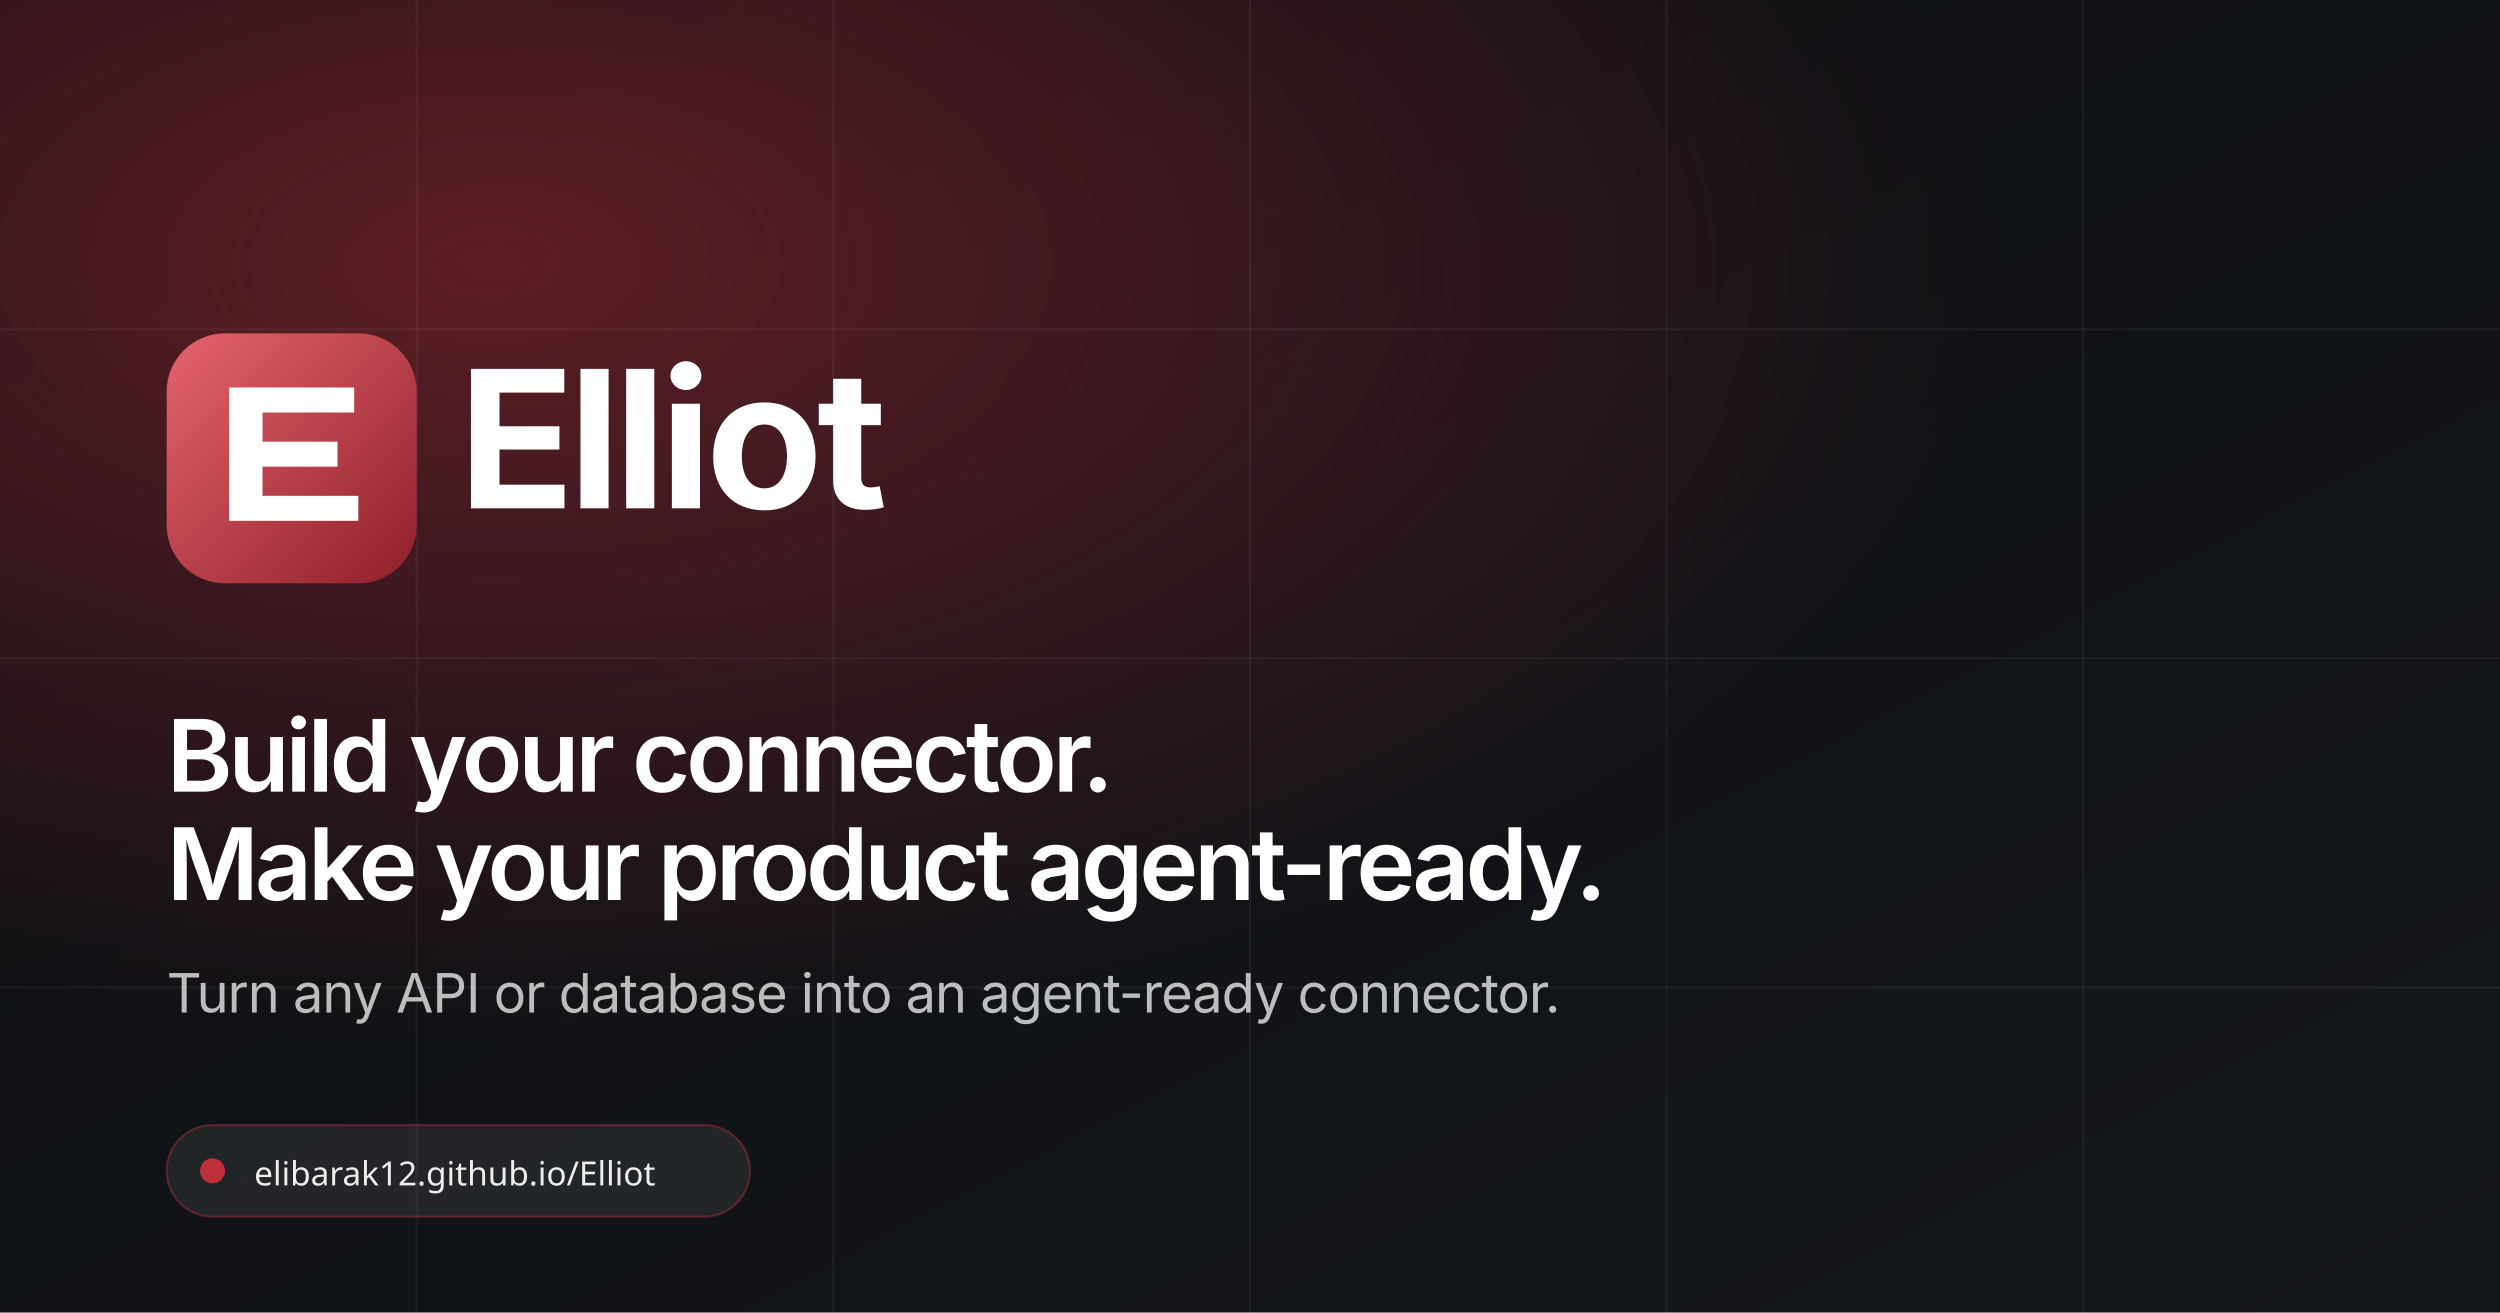
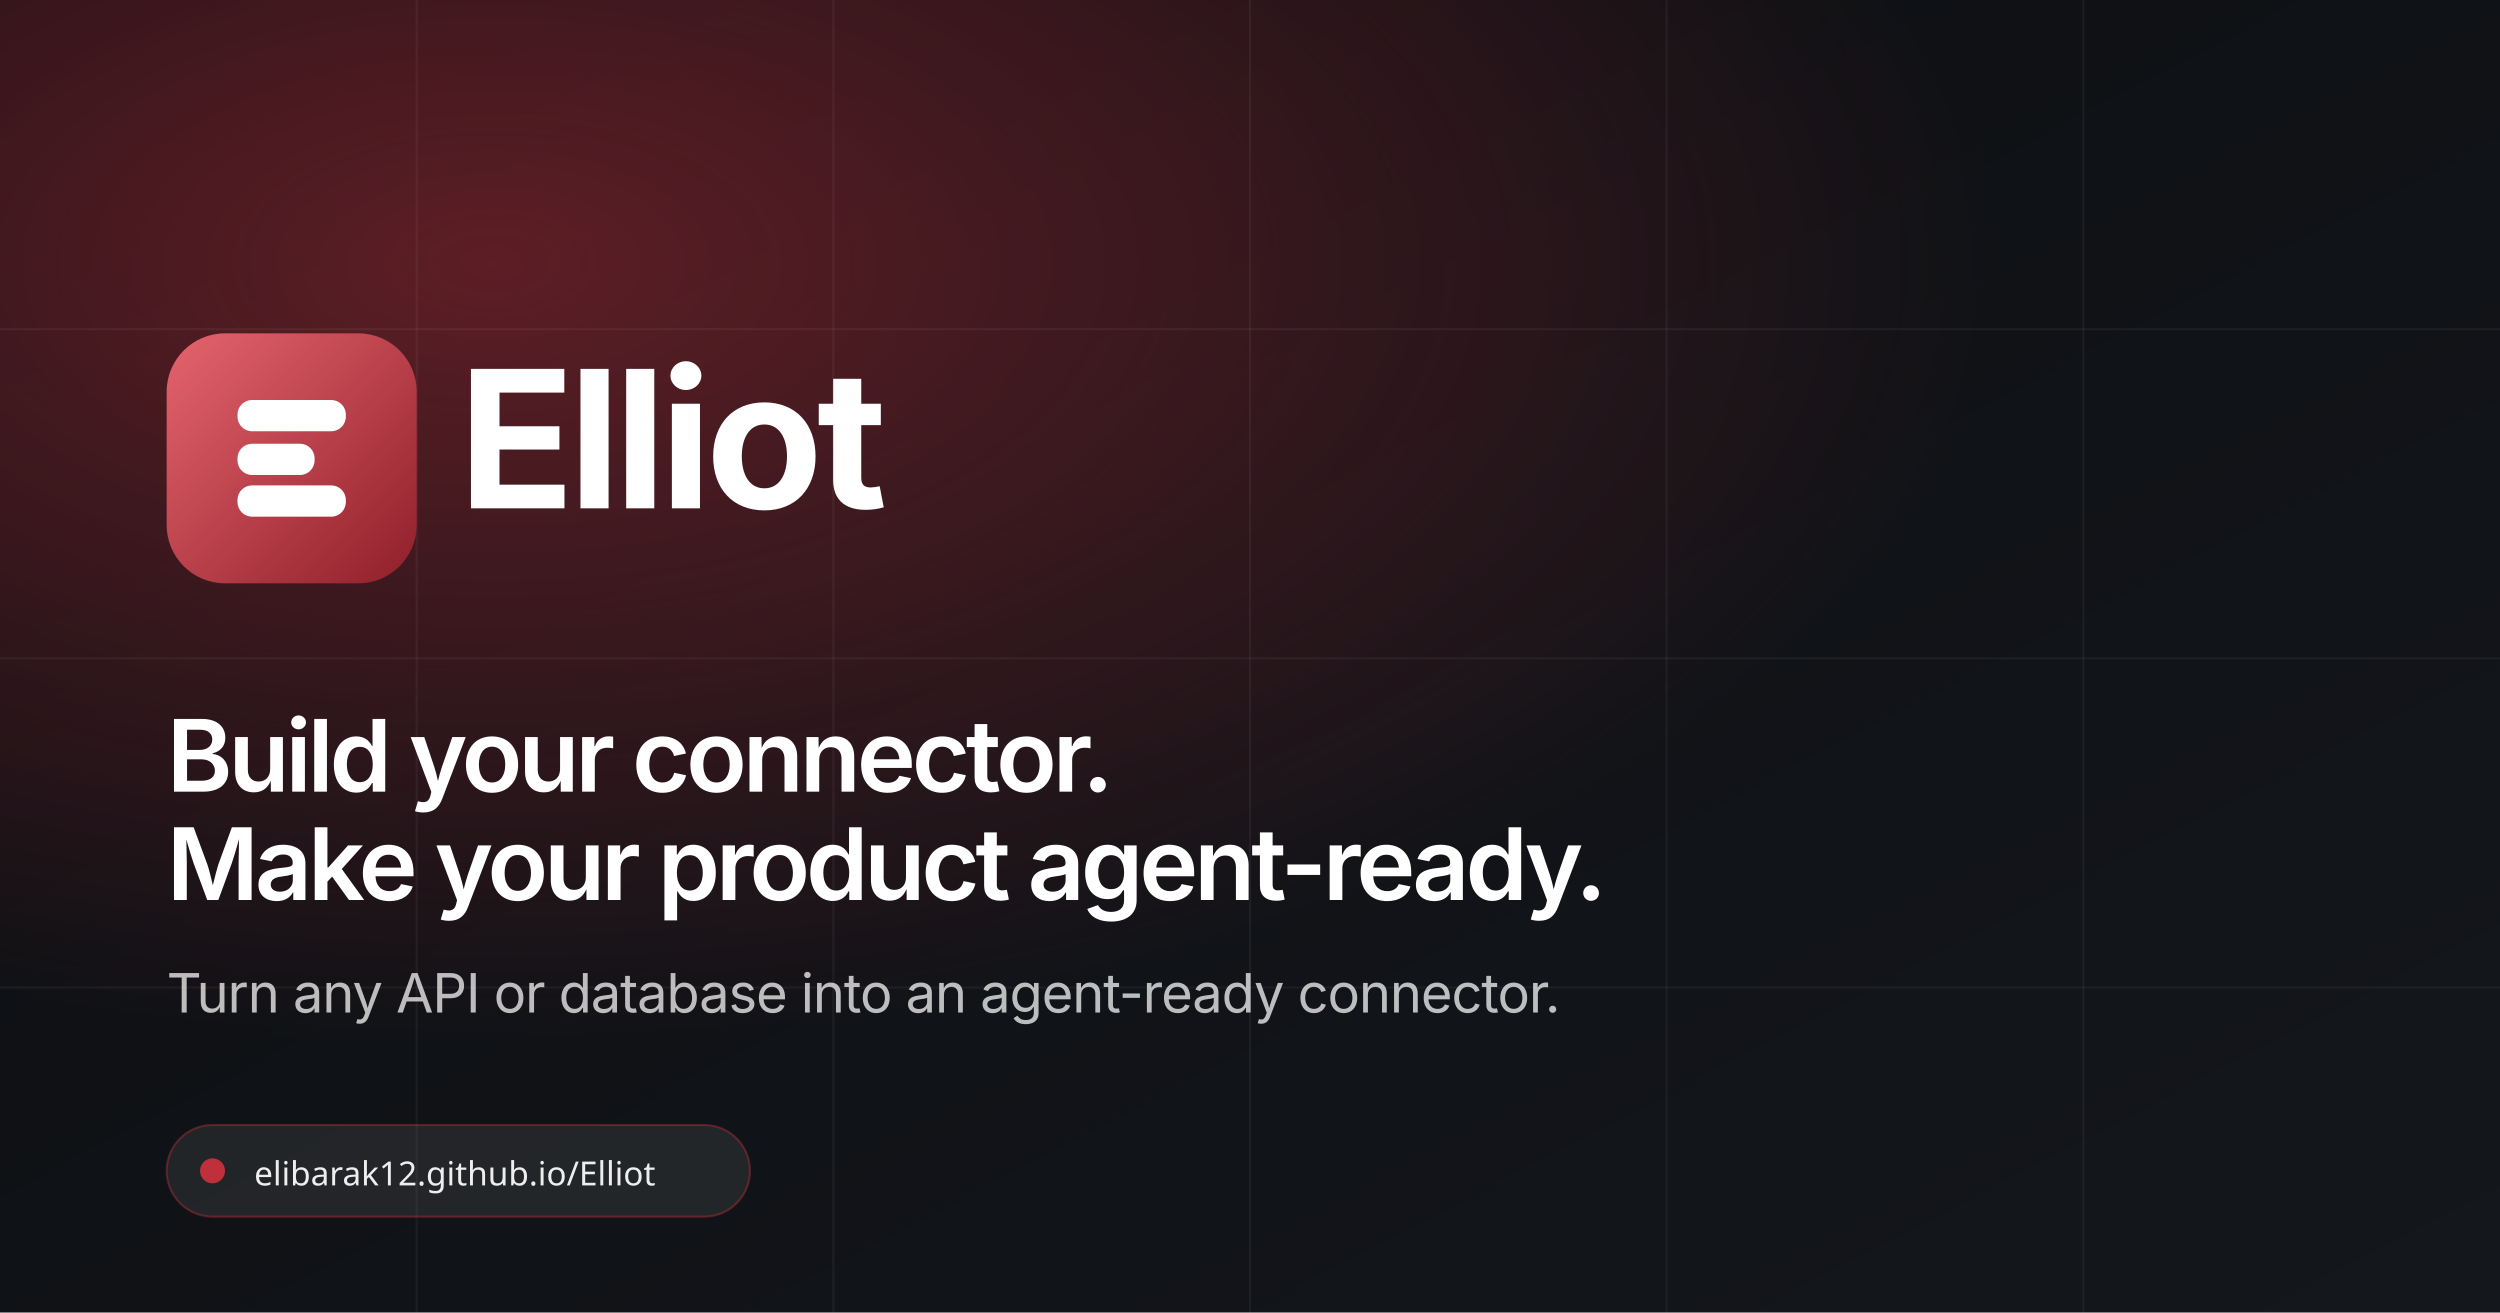
<svg xmlns="http://www.w3.org/2000/svg" viewBox="0 0 1200 630" role="img" aria-label="Elliot — AX platform">
  <defs>
    <linearGradient id="bg" x1="0" y1="0" x2="1" y2="1">
      <stop offset="0%" stop-color="#0b0d10" />
      <stop offset="100%" stop-color="#14171c" />
    </linearGradient>
    <linearGradient id="brand" x1="0" y1="0" x2="1" y2="1">
      <stop offset="0%" stop-color="#e5646e" />
      <stop offset="100%" stop-color="#8f1f29" />
    </linearGradient>
    <radialGradient id="halo" cx="20%" cy="20%" r="60%">
      <stop offset="0%" stop-color="#c0303c" stop-opacity="0.45" />
      <stop offset="100%" stop-color="#c0303c" stop-opacity="0" />
    </radialGradient>
  </defs>
  <rect width="1200" height="630" fill="url(#bg)" />
  <rect width="1200" height="630" fill="url(#halo)" />
  <g stroke="#ffffff" stroke-opacity="0.05" stroke-width="1">
    <path d="M0 158 H1200 M0 316 H1200 M0 474 H1200" />
    <path d="M200 0 V630 M400 0 V630 M600 0 V630 M800 0 V630 M1000 0 V630" />
  </g>
  <g transform="translate(80,160)">
    <rect x="0" y="0" width="120" height="120" rx="28" fill="url(#brand)" />
-     <path d="M30 26h60v12H46v14h36v12H46v14h46v12H30z" fill="#ffffff" />
+     <g fill="#ffffff">
+       <rect x="34" y="32" width="52" height="15" rx="7" />
+       <rect x="34" y="53" width="37" height="15" rx="7" />
+       <rect x="34" y="73" width="52" height="15" rx="7" />
+     </g>
  </g>
  <text x="220" y="244" font-family="-apple-system,BlinkMacSystemFont,'SF Pro Display',Inter,sans-serif" font-size="92" font-weight="700" fill="#ffffff" letter-spacing="-3">Elliot</text>
  <text x="80" y="380" font-family="-apple-system,BlinkMacSystemFont,'SF Pro Display',Inter,sans-serif" font-size="48" font-weight="600" fill="#ffffff" letter-spacing="-2">Build your connector.</text>
  <text x="80" y="432" font-family="-apple-system,BlinkMacSystemFont,'SF Pro Display',Inter,sans-serif" font-size="48" font-weight="600" fill="#ffffff" letter-spacing="-2">Make your product agent-ready.</text>
  <text x="80" y="486" font-family="-apple-system,BlinkMacSystemFont,'SF Pro Display',Inter,sans-serif" font-size="26" font-weight="400" fill="#ffffff" fill-opacity="0.72" letter-spacing="-0.5">
    Turn any API or database into an agent-ready connector.
  </text>
  <g transform="translate(80,540)">
    <rect x="0" y="0" width="280" height="44" rx="22" fill="#ffffff" fill-opacity="0.08" stroke="#c0303c" stroke-opacity="0.4" />
    <circle cx="22" cy="22" r="6" fill="#c0303c" />
    <text x="42" y="29" font-family="ui-monospace,SF Mono,Menlo" font-size="16" fill="#ffffff" fill-opacity="0.92">
      elibarak12.github.io/Elliot
    </text>
  </g>
</svg>
